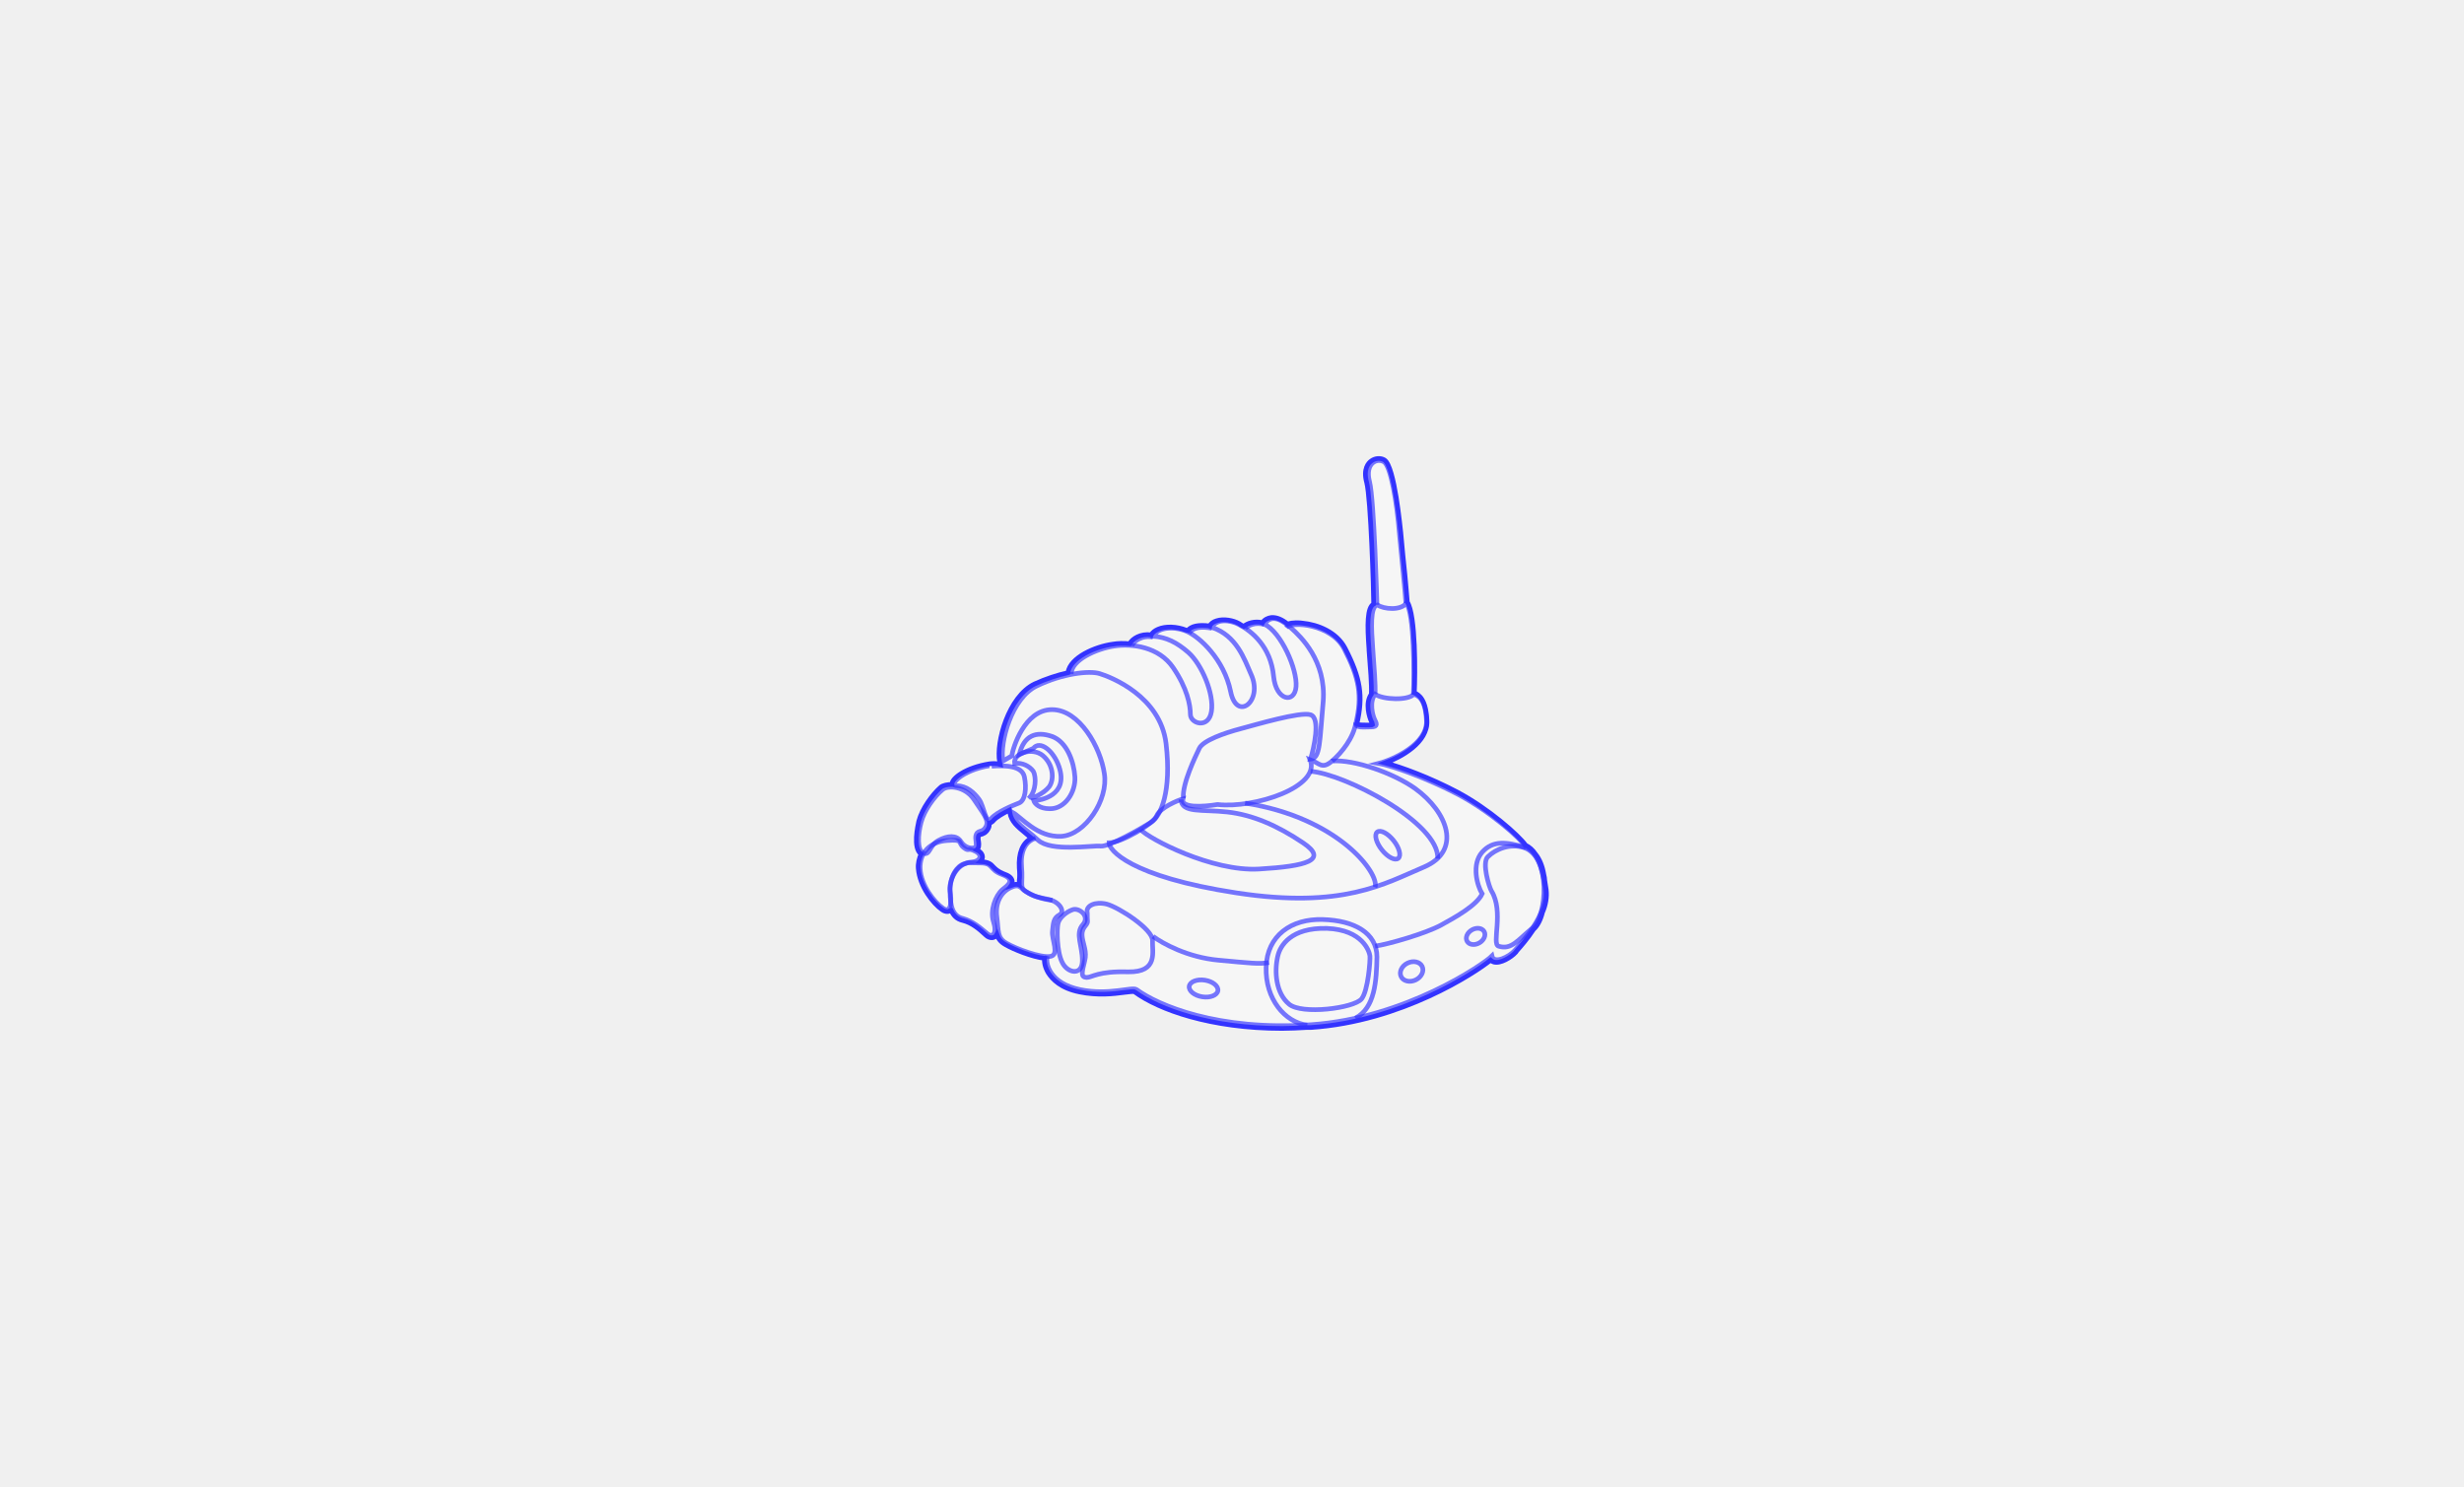
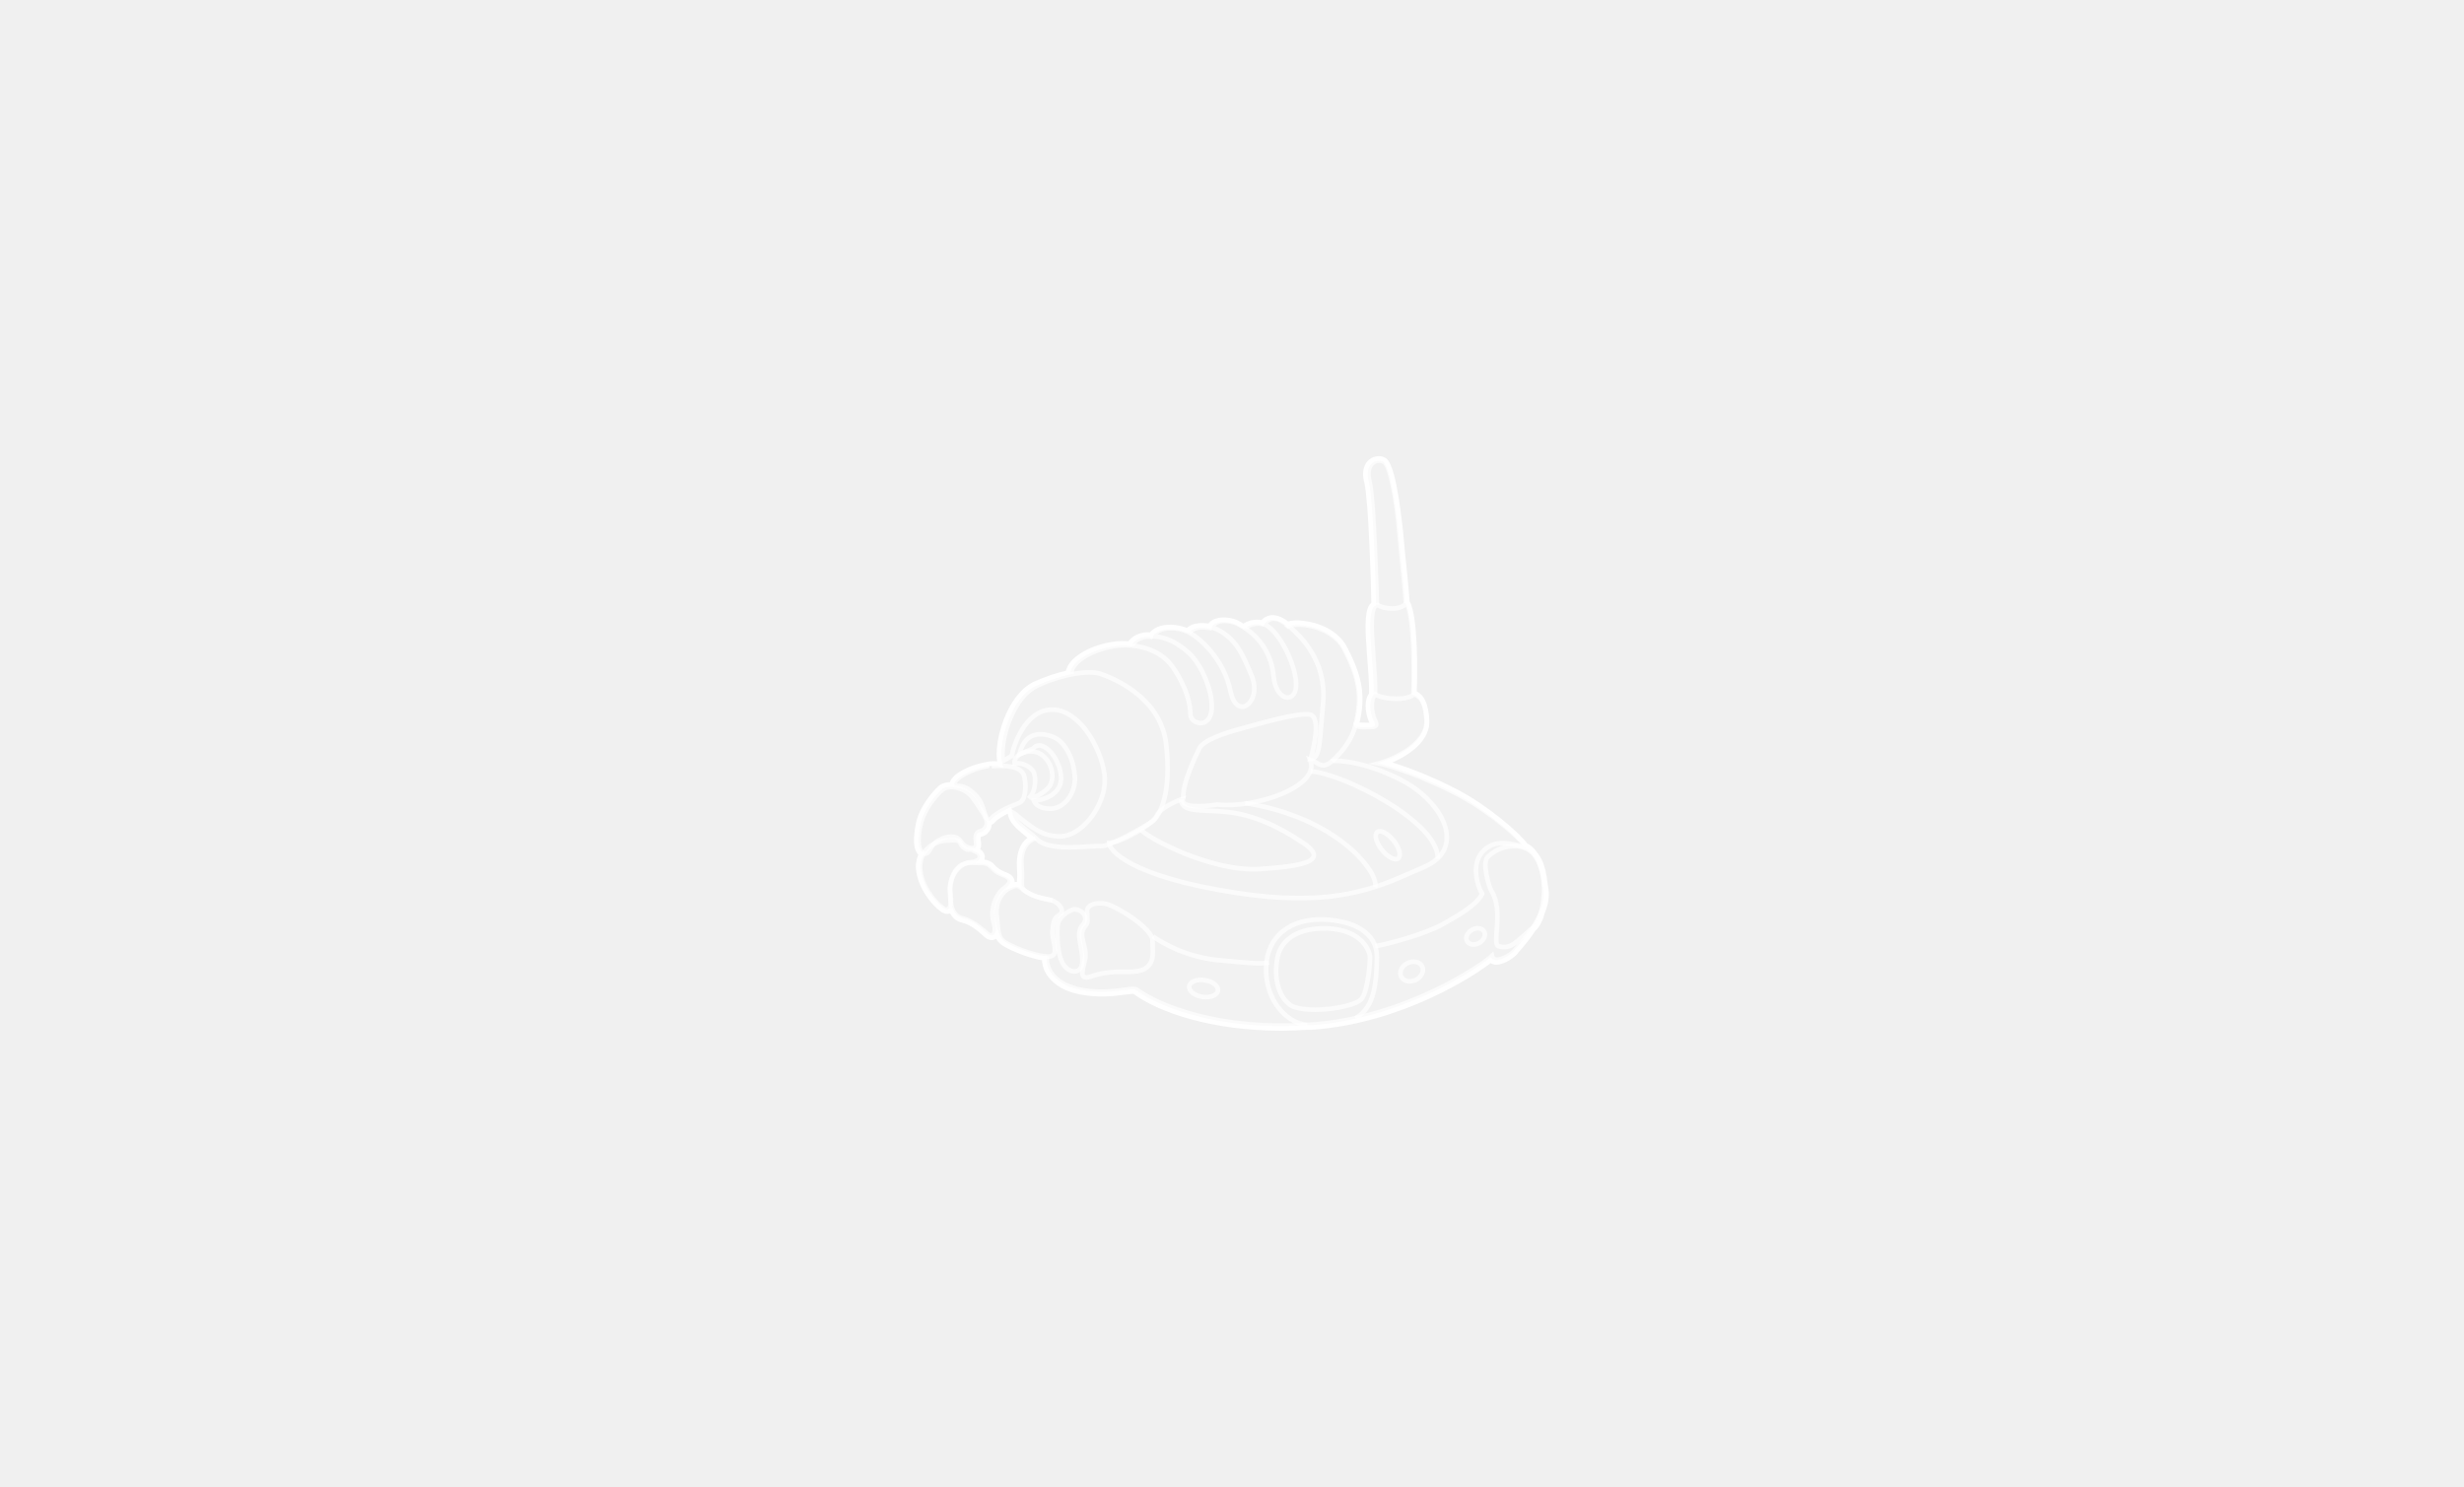
<svg id="bp-302" viewBox="0 0 527 318">
  <style type="text/css">
- 		.st0{fill:#fff6;stroke:#33f;stroke-miterlimit:10;}
- 		.st1{fill:none;stroke:#33fa;stroke-miterlimit:10;}
+ 		.st0{fill:#fff2;stroke:#fff;stroke-miterlimit:10;}
+ 		.st1{fill:none;stroke:#fffa;stroke-miterlimit:10;}
</style>
  <path class="st0" d="M211.6,163.4c-5,0.8-8.1,3.1-8,4.4c0,0,0,0,0,0c-1,0-1.9,0.2-2.4,0.6c-1.8,1.6-4,4.6-4.7,7.3  c-0.2,1-1.3,5.7,0.5,7c-0.4,0.9-0.7,2-0.6,3.1c0.3,3.8,3.2,7.5,5.1,8.8c0.4,0.3,0.8,0.4,1.1,0.4c0.3,0,0.5-0.1,0.6-0.2  c0.1,0,0.1-0.1,0.2-0.1c0.5,1.1,1.2,1.9,2.5,2.2c2,0.5,3.5,1.8,4.8,3l0.1,0.1c0.5,0.5,1,0.6,1.3,0.6c0.3,0,0.5-0.1,0.7-0.2  c0.2-0.1,0.3-0.3,0.4-0.5c0.3,0.9,0.8,1.6,1.9,2.2c1.7,1,5.7,2.6,8.3,2.9c-0.1,0.8,0.1,1.9,0.8,3.1c0.9,1.4,2.7,3.3,6.7,4.1  c3.9,0.8,7.3,0.4,9.5,0.1c1-0.1,2.1-0.3,2.3-0.1c5.2,3.8,16.3,7.8,31.5,7.8c1.7,0,3.5-0.1,5.3-0.2c0,0,0,0,0,0l0,0  c0.3,0,0.6,0,0.9,0c19.3-1.3,35.1-11.7,38.4-14.4c0.2,0.2,0.4,0.3,0.7,0.4c1.4,0.4,3.7-1,4.7-2.1l0.2-0.3c0.8-0.9,2.3-2.6,3.6-4.6  c0.8-0.7,1.5-2,1.9-3.6c0.7-1.6,1-3.3,0.8-4.9c-0.1-0.7-0.2-1.3-0.3-1.9c0-0.4-0.1-0.9-0.2-1.3c-0.3-1.8-0.9-3.3-1.8-4.4  c-0.6-0.9-1.3-1.5-2.1-1.9c-1.5-2.1-7.9-7.8-14.7-11.4c-5.9-3.1-11.9-5.3-15.3-6.2c3.5-1.3,9.1-4.4,8.9-9c-0.2-4.7-1.8-5.6-2.7-6  c0.2-4,0.3-16.6-1.5-19.4c-0.1-1.4-0.3-3.4-0.5-5.7c-0.3-2.7-0.6-5.9-0.9-9.2c-0.1-0.6-1.3-14.1-3.5-15.5c-0.8-0.5-2-0.4-2.8,0.2  c-0.6,0.4-1.8,1.7-1,4.6c0.9,3.5,1.5,23.2,1.5,26c-1.4,0.8-1.4,4.4-1,9.7l0,0.2c0.3,3.9,0.6,7.3,0.5,9.4c-1.4,1.9-0.4,5,0,5.8  c0.1,0.2,0.3,0.6,0.3,0.7c0,0-0.1,0.1-0.6,0.1c-0.2,0-0.5,0-0.7,0c-0.6,0-1.9,0-2.1-0.2c1.4-6,0.8-9.8-2.5-16.2  c-1.8-3.5-5.9-5.1-9.1-5.4c-0.6-0.1-2.1-0.2-3.2,0.2c-1.1-0.9-2.3-1.5-3.5-1.4c-0.7,0.1-1.4,0.4-1.9,1.1c-1.6-0.4-3.2,0.1-4,0.8  c-0.4-0.2-0.7-0.4-1-0.6c-1.2-0.7-3.3-1.1-4.8-0.6c-0.7,0.2-1.2,0.6-1.5,1.1c-2.3-0.3-3.9,0-4.7,1c-0.1,0-0.2-0.1-0.3-0.1  c-2-0.8-4.4-0.9-6-0.2c-0.7,0.3-1.2,0.7-1.5,1.2c-2.2-0.3-4,0.8-4.6,1.9c-1.3-0.1-2.5-0.1-3.6,0.1c-3.7,0.5-9.1,2.8-9.6,6.1  c-2.2,0.5-4.7,1.3-7.1,2.4c-5.6,2.7-8.3,12.5-7.5,16.7l0.1,0.5C213.3,163.3,212.2,163.3,211.6,163.4z M212.5,175.5  c0.6-0.7,2-1.5,3.4-2.2l0.1,0.6c0.3,1.8,1.6,2.9,3.3,4.3c0.4,0.3,0.8,0.7,1.3,1.1c-1.9,1-2.8,3.2-2.6,6.4c0.1,1.1,0.1,2,0,2.6  c0,0.3,0,0.7,0,1c-0.4-0.2-0.9-0.2-1.7,0.1c0.2-0.3,0.2-0.6,0.2-0.9c-0.1-0.7-0.7-1.2-1.9-1.6c-1.2-0.5-1.7-1-2.1-1.4  c-0.6-0.7-1.1-1.1-2.8-1.2c0.2-0.2,0.3-0.4,0.4-0.7c0.1-0.3,0.1-1.2-1.2-1.8c0,0,0,0,0,0c0.5-0.4,0.5-1.1,0.4-1.8  c-0.1-0.4-0.1-0.9,0-1.2c0.1-0.2,0.2-0.2,0.5-0.3c0.4-0.1,1.1-0.3,1.6-1.3c0.2-0.4,0.2-0.7,0.2-1.1c0,0,0.1,0,0.1,0  C212,175.9,212.3,175.8,212.5,175.5z" />
  <g>
    <path class="st1" d="M284.9,162.8c4.7-0.4,13.2,2.6,17.8,5.9c6.9,5,10.1,13.3,1.8,16.8c-8.3,3.5-17.3,9-40.1,5.5   s-27.2-9.2-27.2-10.7c2.6,0,9.6-4.1,10.2-5.8c0.7-1.7,4.5-3.3,5.6-3.6c-0.5,2,4.3,1.7,7.4,1.2c7.9,0.9,22.2-3.8,19.8-9.6   C282.2,163.2,282.7,164.7,284.9,162.8z" />
    <path class="st1" d="M214.5,162.8c-0.7-3.9,1.8-13.5,7.3-16.1c5.4-2.6,11.1-3.3,13.4-2.6c2.3,0.7,13,4.8,14.2,15   c1.2,10.2-1.1,15.5-3.2,16.8s-9,5.3-10.8,5.1c-1.8-0.2-10.6,1.3-13.4-1.3c-2.8-2.6-5.1-3.6-5.4-5.9c1.8,1,5.3,5.4,10.4,5.1   c5.1-0.3,10.1-7.8,9.2-13.4c-0.8-5.6-5.3-13.7-11.2-13.7s-8.4,8.3-8.6,9.9L214.5,162.8z" />
    <path class="st1" d="M218,161.4c1-4.1,3.6-5,6.9-3.9c3.3,1.1,4.8,5.5,5,8.7s-2.1,6.9-5.4,6.8c-2.2,0-3.2-1.1-3.4-1.7   c1.5-0.1,7.5-1.1,5.4-7.3c-1.2-3.5-4.1-5.7-5.5-3.9L218,161.4z" />
    <path class="st1" d="M217,163.3c-0.3-2.2,3.8-3.5,6-1.7c2.2,1.8,2.6,5,1.4,6.7c-1.1,1.4-3.7,2.7-4.1,2.2c1.2-1.3,1.4-4.2,0.7-5.5   C220.2,163.9,218.7,163.1,217,163.3z" />
    <path class="st1" d="M212.1,163.9c3-0.2,6.5-0.1,7,2.3c0.5,2.4,0.2,5.1-1.2,5.6c-1.3,0.5-4.7,1.9-5.9,3.3s-1.5-2.6-2.6-4.1   s-2.7-2.9-4.7-2.9s0.9-3.3,6.9-4.3" />
    <path class="st1" d="M201.6,168.9c1.2-1,4.8-0.7,6.7,2.1c1.9,2.9,3.3,4.4,2.6,5.8c-0.7,1.4-1.7,0.7-2.1,1.7   c-0.4,0.9,0.4,2.5-0.3,2.8s-2.1,0.1-3-1.3c-0.9-1.4-2.8-1.3-4.8-0.2s-1.8,3.3-3.2,2.7c-1.4-0.6-1.2-4-0.5-6.6   S199.8,170.4,201.6,168.9z" />
    <path class="st1" d="M207.9,184.4c1.6-0.1,2.5-1.4,0.7-2.3c-1.8-0.9-1.2,0.2-2.5-0.8c-1.3-1,0.1-1.8-3.5-1.5   c-3.6,0.2-6,2.6-5.8,6.1c0.2,3.5,3,7.1,4.9,8.4c1.9,1.3,1.8-1.9,1.5-3.7S204.3,184.6,207.9,184.4z" />
    <path class="st1" d="M214.4,190.3c1-0.8,3-2.1,0-3.2c-3-1.1-1.8-2.5-4.8-2.5c-3,0-2-0.2-3.4,0.2s-3,2.4-3,5.8   c0,3.4,0.6,5.4,2.8,5.9c2.1,0.6,3.7,2,5,3.1c1.3,1.2,2.3,0.1,1.5-2.4C211.7,194.8,212.9,191.6,214.4,190.3z" />
    <path class="st1" d="M219.4,190.7c-1.3-0.9-1.4-1.7-3.3-0.8s-3.3,3.1-2.9,6.2c0.4,3.1,0,4.5,2.1,5.7c2.1,1.2,7.2,3.1,9.3,2.8   c2.1-0.3,0.3-3.6,0.5-5.4c0.2-1.8,0.2-2.8,1.5-3.5c1.3-0.7,0-2.8-2.3-3.3C222,191.9,221.2,191.9,219.4,190.7z" />
    <path class="st1" d="M229.4,194.6c-1.4,0.5-2.8,1.7-3.1,2.9c-0.3,1.2-0.3,6.1,0.9,8.4c1.1,2.3,4.3,2.9,4.3-0.4   c0-3.3-1.6-5.8,0.1-7.7C233.2,196,230.8,194.1,229.4,194.6z" />
    <path class="st1" d="M232.5,195c-0.1-1.2,1.6-2.2,4.2-1.6c2.6,0.7,9.9,5.4,9.8,7.8c-0.1,2.4,1.3,6.8-5.2,6.7   c-6.5-0.2-7.7,1.2-8.9,1.2c-1.2-0.1-1.1-0.8-0.4-3.6c0.5-1.8-0.3-3.5-0.5-4.8c-0.4-2.4,1.1-2.6,1.1-3.6   C232.5,195.9,232.6,195.5,232.5,195z" />
    <path class="st1" d="M221.5,179.3c-2.2,0.7-3.3,2.8-3,6.2s-0.5,4.4,0.9,5.2c1.3,0.8,3.1,1.6,5.7,1.9" />
    <path class="st1" d="M326.3,181.3c-4-1.2-7-1.6-9.3,1s-1.1,7.1,0,8.9c-1.1,2.4-5.5,4.9-8.8,6.7s-11.3,4.1-14.1,4.5" />
    <path class="st1" d="M246.6,200.3c2,1.5,7.4,4.5,14,5.1c6.6,0.6,8.8,0.9,10.8,0.5" />
    <path class="st1" d="M279.6,219.3c-4.8-0.6-9-5.6-8.8-12.4s5.4-10.4,12.1-10.2c6.8,0.2,11.6,2.9,11.6,8c-0.1,5.1-0.4,10.9-4.6,13.1   " />
    <path class="st1" d="M273.3,204.5c0.5-2.2,2.8-6.1,10.5-5.9c7.7,0.3,9.1,5,9.2,5.9c0.1,0.9-0.4,7.5-1.8,9.2   c-1.7,2-12.8,3.4-15.5,1.1C272.9,212.5,272.5,207.9,273.3,204.5z" />
    <path class="st1" d="M280.3,165c7.2,0.5,27.6,11,27.2,18.7" />
    <path class="st1" d="M294.1,189.8c1-2.9-7.8-14.9-27.8-18" />
    <path class="st1" d="M244,177.5c1.7,1.9,15.2,9,25.3,8.4c10.1-0.6,14.9-1.9,9.4-5.6s-10.8-6-16.2-6.6s-9.8,0.3-9.9-2.7" />
    <path class="st1" d="M229.1,144.2c0-3,5.3-5.4,9.2-6c3.9-0.6,9.6,0.2,12.6,4.6c3,4.4,3.7,8,3.7,10s3.9,3.2,4.5-0.6   s-2.1-10.1-4.9-12.6c-2.5-2.2-4.8-3.3-7.5-3.5c0.8-1.9,4.3-2.2,7-1.1c2.9,1.2,8.1,6.1,9.5,12.9c1.3,6.6,7,2.1,4.4-3.6   c-1.5-3.4-3.1-8.3-8.4-10.1c0.9-1.9,4-1.6,5.8-0.6c2.7,1.4,6.8,4.7,7.4,11.1c0.5,5.2,4.5,5.9,4.8,2.2c0.3-3.7-3.2-11.7-6.8-13.4   c1.7-2.3,3.9-0.8,5.8,0.9s7.5,6.9,6.8,15.7c-0.8,8.8-0.6,12.1-2.7,12.3c0.7-2.3,2.2-8.8,0-9.5s-11.6,2.1-15,3   c-3.4,0.9-8,2.5-8.8,4.2c-0.8,1.7-3.7,7.6-3.4,10.7" />
    <path class="st1" d="M302.3,148.6c0.2-4.3,0.2-17.3-1.5-19.6c-1.2,1.7-4.9,1.3-6.2,0.4c-1.6,0.3-1.3,5.1-1,9.3   c0.3,4.2,0.6,7.7,0.5,9.8" />
    <path class="st1" d="M294.5,129.4c0,0-0.6-22.6-1.6-26.4c-1-3.9,1.6-5.1,3.1-4.2s2.8,8.9,3.3,15.2c0.6,6.3,1.2,12.1,1.4,15" />
    <path class="st1" d="M275.1,134.3c1.1-1.5,9.7-0.8,12.4,4.5c3.2,6.2,3.9,10,2.5,15.9c-0.2,1.1,1.8,0.8,3.3,0.8s1.1-0.8,0.7-1.6   s-1.2-3.7,0.1-5.4c1.7,1.2,7.1,1.4,8.3,0c0.7,0.3,2.5,0.7,2.7,5.7c0.2,5-7.1,8.3-10.2,9.1c2.8,0.5,10.2,3.1,16.9,6.6   c6.8,3.6,13.4,9.4,14.6,11.3c2.2,1.1,3.5,3.9,4.1,9.1c0.7,5.3-5.3,11.6-6.5,13s-4.5,3-4.9,1.2c-1.8,1.8-18.5,13.3-38.6,14.7   c-20.1,1.4-32.9-4.2-37.4-7.5c-1-0.7-5.8,1.3-12.1,0c-6.3-1.3-7.5-5.4-7-7.2" />
    <path class="st1" d="M284.9,162.8c2.1-1.8,4.6-5,5.1-8.2" />
    <path class="st1" d="M242.1,138.2c0.2-1,2.2-2.4,4.5-1.9" />
    <path class="st1" d="M254.3,135.5c0.8-1.4,2.8-1.5,4.9-1.1" />
    <path class="st1" d="M266.3,134.5c0.5-0.7,2.3-1.5,4.1-0.9" />
    <path class="st1" d="M319,190.6c-0.5-0.8-2.1-6-0.8-7.3c1.7-1.7,4.8-2.9,7.7-2c5.9,1.9,5,14.7,1.9,17.2c-3.1,2.5-4.5,4.8-7.3,3.9   C319,201.9,321.7,195,319,190.6z" />
    <ellipse transform="matrix(0.1529 -0.9882 0.9882 0.1529 9.158 433.4947)" class="st1" cx="257.4" cy="211.4" rx="1.8" ry="3.1" />
    <ellipse transform="matrix(0.9009 -0.4341 0.4341 0.9009 -60.2685 151.6711)" class="st1" cx="301.9" cy="207.8" rx="2.5" ry="2" />
    <ellipse transform="matrix(0.866 -0.5 0.5 0.866 -57.853 184.6532)" class="st1" cx="315.6" cy="200.3" rx="2.1" ry="1.6" />
    <ellipse transform="matrix(0.7821 -0.6232 0.6232 0.7821 -47.9926 224.3675)" class="st1" cx="296.8" cy="180.8" rx="1.6" ry="3.6" />
  </g>
</svg>
